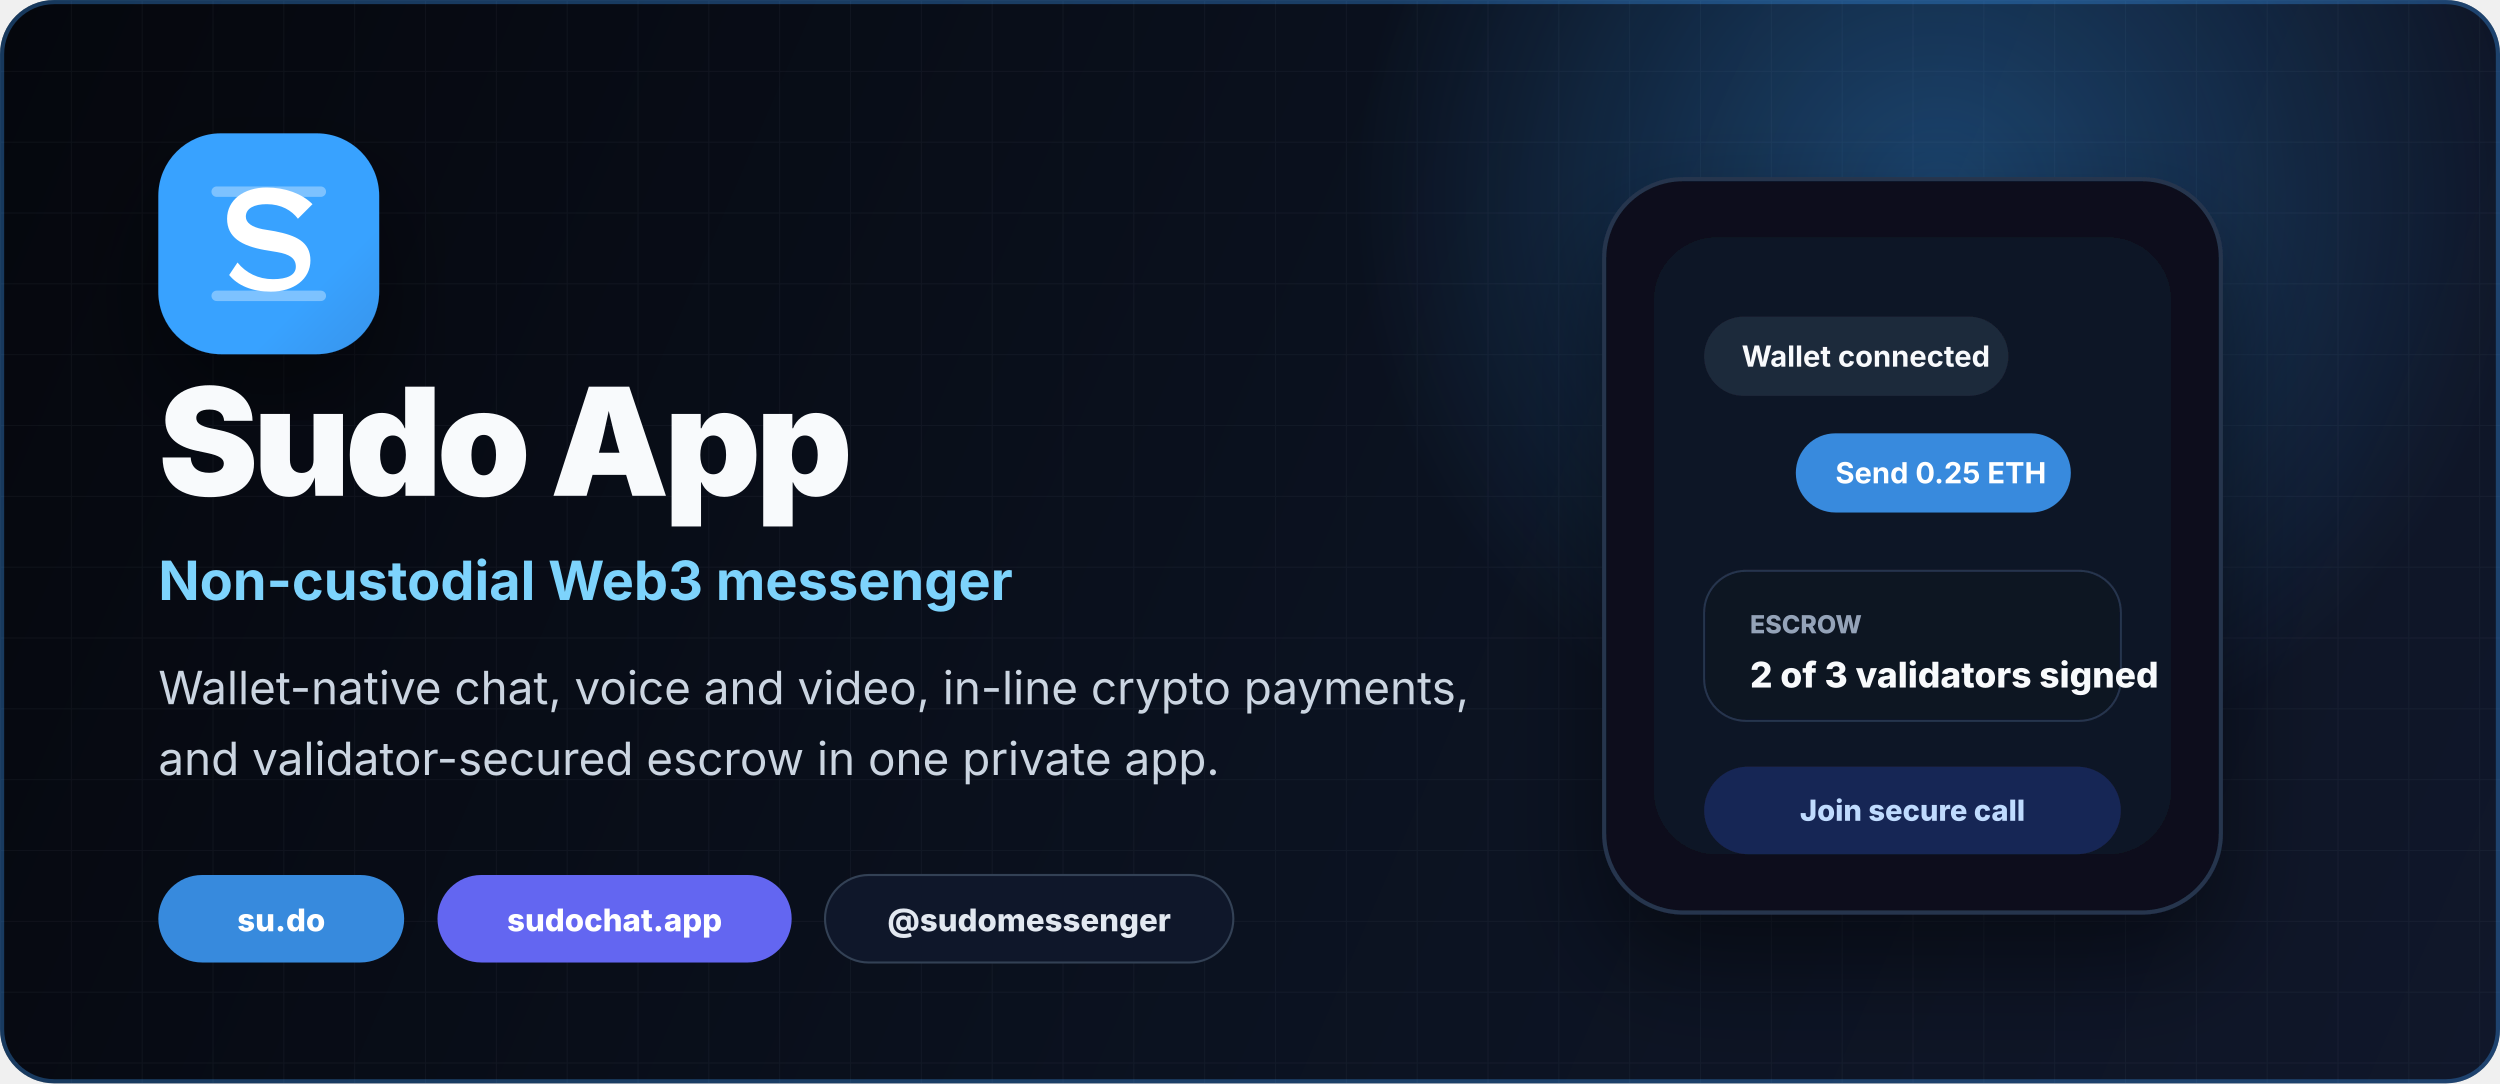
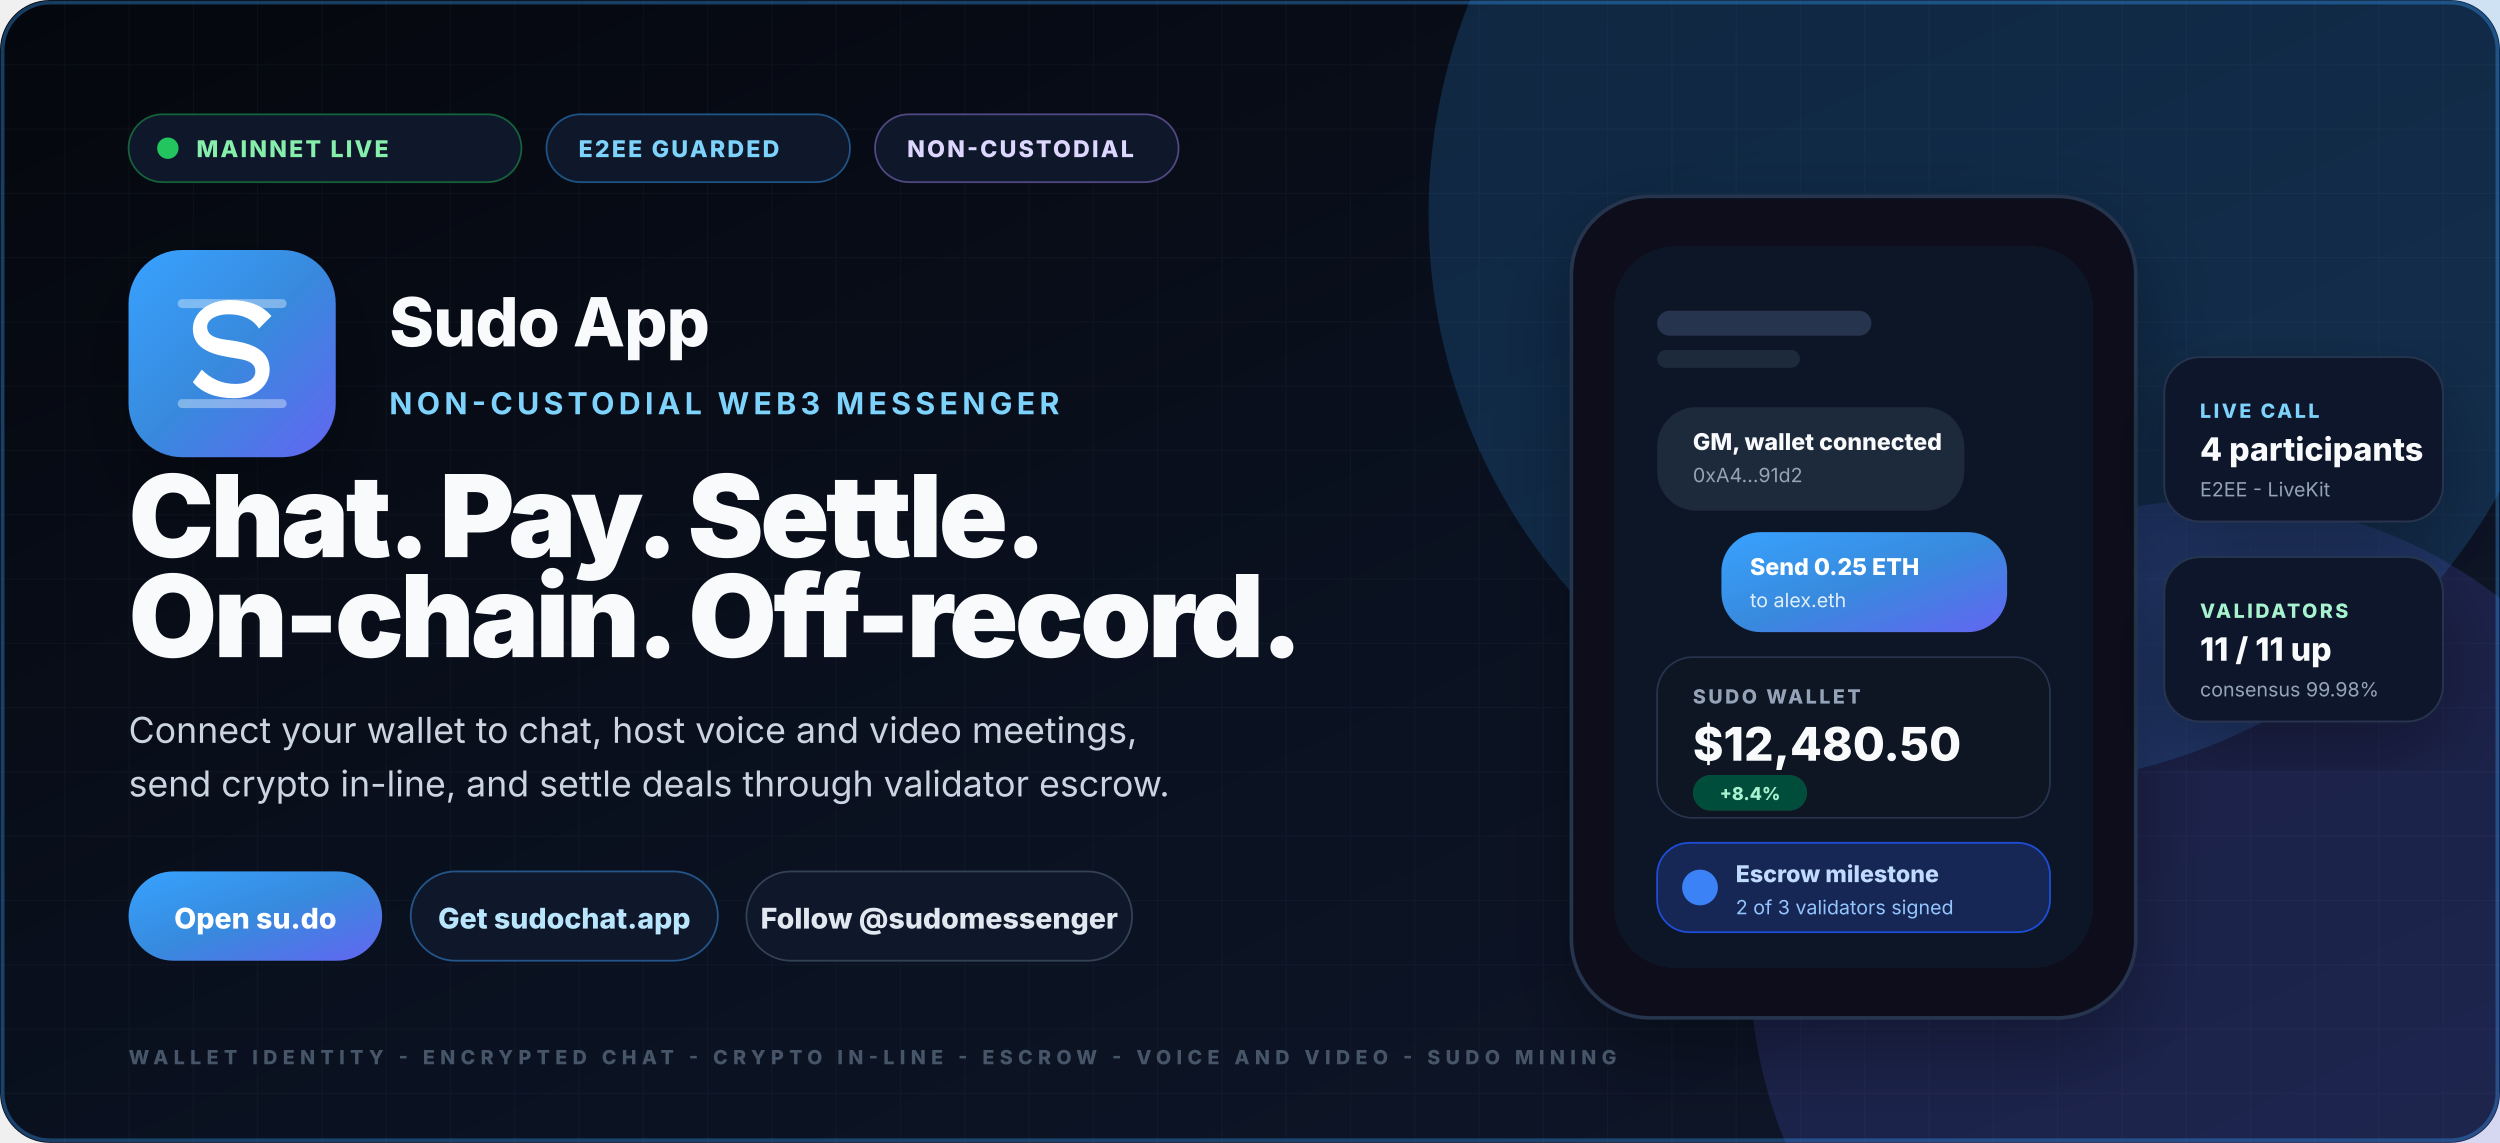
- <svg xmlns="http://www.w3.org/2000/svg" width="1200" height="520" viewBox="0 0 1200 520" fill="none">
+ <svg xmlns="http://www.w3.org/2000/svg" width="1400" height="640" viewBox="0 0 1400 640" fill="none" font-family="Inter, 'Segoe UI', Helvetica, Arial, sans-serif">
  <defs>
-     <linearGradient id="bg" x1="0" y1="0" x2="1200" y2="520" gradientUnits="userSpaceOnUse">
-       <stop stop-color="#05070D" />
-       <stop offset="0.55" stop-color="#0B1220" />
+     <linearGradient id="darkBg" x1="0" y1="0" x2="1" y2="1">
+       <stop offset="0" stop-color="#05070D" />
+       <stop offset="0.55" stop-color="#0A1120" />
      <stop offset="1" stop-color="#10172A" />
    </linearGradient>
-     <linearGradient id="brand" x1="80" y1="70" x2="180" y2="170" gradientUnits="userSpaceOnUse">
-       <stop stop-color="#37A2FF" />
-       <stop offset="0.52" stop-color="#378ADD" />
+     <linearGradient id="lightBg" x1="0" y1="0" x2="1" y2="1">
+       <stop offset="0" stop-color="#F8FAFC" />
+       <stop offset="1" stop-color="#EEF2FF" />
+     </linearGradient>
+     <linearGradient id="brand" x1="0" y1="0" x2="1" y2="1">
+       <stop offset="0" stop-color="#37A2FF" />
+       <stop offset="0.5" stop-color="#378ADD" />
      <stop offset="1" stop-color="#6366F1" />
    </linearGradient>
-     <radialGradient id="glow" cx="0" cy="0" r="1" gradientUnits="userSpaceOnUse" gradientTransform="translate(930 96) rotate(90) scale(280)">
-       <stop stop-color="#37A2FF" stop-opacity="0.34" />
-       <stop offset="1" stop-color="#37A2FF" stop-opacity="0" />
-     </radialGradient>
-     <pattern id="grid" width="34" height="34" patternUnits="userSpaceOnUse">
-       <path d="M34 0H0V34" stroke="#94A3B8" stroke-opacity="0.055" />
+     <linearGradient id="brandSoft" x1="0" y1="0" x2="1" y2="0">
+       <stop offset="0" stop-color="#37A2FF" stop-opacity="0.16" />
+       <stop offset="1" stop-color="#6366F1" stop-opacity="0.16" />
+     </linearGradient>
+     <pattern id="grid" width="36" height="36" patternUnits="userSpaceOnUse">
+       <path d="M36 0H0V36" fill="none" stroke="#94A3B8" stroke-opacity="0.05" />
    </pattern>
-     <filter id="shadow" x="-30%" y="-30%" width="160%" height="160%">
-       <feDropShadow dx="0" dy="24" stdDeviation="24" flood-color="#000" flood-opacity="0.45" />
+     <filter id="softShadow" x="-30%" y="-30%" width="160%" height="160%">
+       <feDropShadow dx="0" dy="18" stdDeviation="22" flood-color="#000" flood-opacity="0.32" />
+     </filter>
+     <filter id="liftShadow" x="-20%" y="-20%" width="140%" height="140%">
+       <feDropShadow dx="0" dy="14" stdDeviation="16" flood-color="#0F172A" flood-opacity="0.14" />
    </filter>
  </defs>
-   <rect width="1200" height="520" rx="26" fill="url(#bg)" />
-   <rect width="1200" height="520" rx="26" fill="url(#grid)" />
-   <rect width="1200" height="520" rx="26" fill="url(#glow)" />
-   <rect x="1" y="1" width="1198" height="518" rx="25" stroke="#378ADD" stroke-opacity="0.38" stroke-width="2" />
-   <g transform="translate(76 64)" filter="url(#shadow)">
-     <rect width="106" height="106" rx="30" fill="url(#brand)" />
-     <path d="M34 68C38 73 45 76 54 76C65 76 73 70 73 61C73 52 66 49 56 47L50 46C45 45 42 43 42 40C42 36 46 34 52 34C59 34 64 37 67 41L74 34C69 29 61 26 52 26C41 26 33 32 33 41C33 50 40 54 51 56L57 57C63 58 66 60 66 64C66 68 62 70 55 70C48 70 42 67 38 62L34 68Z" fill="white" />
-     <path d="M28 28H78" stroke="white" stroke-opacity="0.35" stroke-width="5" stroke-linecap="round" />
-     <path d="M28 78H78" stroke="white" stroke-opacity="0.35" stroke-width="5" stroke-linecap="round" />
+   <rect width="1400" height="640" rx="28" fill="url(#darkBg)" />
+   <rect width="1400" height="640" rx="28" fill="url(#grid)" />
+   <circle cx="1120" cy="120" r="320" fill="#37A2FF" fill-opacity="0.18" />
+   <circle cx="1240" cy="540" r="260" fill="#6366F1" fill-opacity="0.18" />
+   <rect x="1.5" y="1.5" width="1397" height="637" rx="26.5" stroke="#37A2FF" stroke-opacity="0.35" stroke-width="2" />
+   <g transform="translate(72 64)">
+     <rect width="220" height="38" rx="19" fill="#0F172A" stroke="#22C55E" stroke-opacity="0.45" />
+     <circle cx="22" cy="19" r="6" fill="#22C55E" />
+     <text x="38" y="24" fill="#86EFAC" font-size="13" font-weight="800" letter-spacing="1.2">MAINNET LIVE</text>
+     <rect x="234" width="170" height="38" rx="19" fill="#0F172A" stroke="#37A2FF" stroke-opacity="0.45" />
+     <text x="252" y="24" fill="#7DD3FC" font-size="13" font-weight="800" letter-spacing="1.2">E2EE GUARDED</text>
+     <rect x="418" width="170" height="38" rx="19" fill="#0F172A" stroke="#A78BFA" stroke-opacity="0.45" />
+     <text x="436" y="24" fill="#DDD6FE" font-size="13" font-weight="800" letter-spacing="1.2">NON-CUSTODIAL</text>
  </g>
-   <text x="76" y="238" fill="#F8FAFC" font-family="Inter, Segoe UI, Arial, sans-serif" font-size="72" font-weight="850" letter-spacing="-2.5">Sudo App</text>
-   <text x="76" y="288" fill="#7DD3FC" font-family="Inter, Segoe UI, Arial, sans-serif" font-size="26" font-weight="750">Non-custodial Web3 messenger</text>
-   <text x="76" y="338" fill="#CBD5E1" font-family="Inter, Segoe UI, Arial, sans-serif" font-size="22">Wallet-native chat, voice and video, in-line crypto payments,</text>
-   <text x="76" y="372" fill="#CBD5E1" font-family="Inter, Segoe UI, Arial, sans-serif" font-size="22">and validator-secured escrow in one private app.</text>
-   <g transform="translate(76 420)">
-     <rect width="118" height="42" rx="21" fill="#378ADD" />
-     <text x="59" y="27" text-anchor="middle" fill="white" font-family="Inter, Segoe UI, Arial, sans-serif" font-size="15" font-weight="800">su.do</text>
-     <rect x="134" width="170" height="42" rx="21" fill="#6366F1" />
-     <text x="219" y="27" text-anchor="middle" fill="white" font-family="Inter, Segoe UI, Arial, sans-serif" font-size="15" font-weight="800">sudochat.app</text>
-     <rect x="320" width="196" height="42" rx="21" fill="#0F172A" stroke="#334155" />
-     <text x="418" y="27" text-anchor="middle" fill="#E2E8F0" font-family="Inter, Segoe UI, Arial, sans-serif" font-size="15" font-weight="800">@sudomessenger</text>
+   <g transform="translate(72 140)" filter="url(#softShadow)">
+     <rect width="116" height="116" rx="30" fill="url(#brand)" />
+     <path d="M36 74C41 80 49 83 59 83C71 83 79 76 79 67C79 57 71 53 60 51L53 50C47 49 44 47 44 43C44 39 49 36 56 36C64 36 70 39 73 44L80 37C75 31 67 28 57 28C45 28 36 35 36 44C36 54 44 58 56 60L62 61C68 62 71 64 71 68C71 72 67 75 60 75C52 75 46 72 41 67L36 74Z" fill="white" />
+     <path d="M30 30H86" stroke="white" stroke-opacity="0.36" stroke-width="5" stroke-linecap="round" />
+     <path d="M30 86H86" stroke="white" stroke-opacity="0.36" stroke-width="5" stroke-linecap="round" />
  </g>
-   <g transform="translate(770 86)" filter="url(#shadow)">
-     <rect width="296" height="352" rx="38" fill="#0A0F1C" stroke="#26344D" stroke-width="2" />
-     <rect x="24" y="28" width="248" height="296" rx="30" fill="#101827" />
-     <rect x="48" y="66" width="146" height="38" rx="19" fill="#1E293B" />
-     <text x="66" y="90" fill="#F8FAFC" font-family="Inter, Segoe UI, Arial, sans-serif" font-size="14" font-weight="750">Wallet connected</text>
-     <rect x="92" y="122" width="132" height="38" rx="19" fill="#378ADD" />
-     <text x="111" y="146" fill="white" font-family="Inter, Segoe UI, Arial, sans-serif" font-size="14" font-weight="750">Send 0.25 ETH</text>
-     <rect x="48" y="188" width="200" height="72" rx="20" fill="#0B1220" stroke="#26344D" />
-     <text x="70" y="218" fill="#94A3B8" font-family="Inter, Segoe UI, Arial, sans-serif" font-size="12" font-weight="800">ESCROW</text>
-     <text x="70" y="244" fill="#F8FAFC" font-family="Inter, Segoe UI, Arial, sans-serif" font-size="17" font-weight="800">2 of 3 validators signed</text>
-     <rect x="48" y="282" width="200" height="42" rx="21" fill="#172554" />
-     <text x="148" y="308" text-anchor="middle" fill="#BFDBFE" font-family="Inter, Segoe UI, Arial, sans-serif" font-size="14" font-weight="800">Join secure call</text>
+   <text x="218" y="194" fill="#F8FAFC" font-size="38" font-weight="800" letter-spacing="-0.5">Sudo App</text>
+   <text x="218" y="232" fill="#7DD3FC" font-size="17" font-weight="700" letter-spacing="2.4">NON-CUSTODIAL WEB3 MESSENGER</text>
+   <text x="72" y="312" fill="#F8FAFC" font-size="64" font-weight="900" letter-spacing="-2">Chat. Pay. Settle.</text>
+   <text x="72" y="368" fill="#F8FAFC" font-size="64" font-weight="900" letter-spacing="-2">On-chain. Off-record.</text>
+   <text x="72" y="416" fill="#CBD5E1" font-size="20">Connect your wallet to chat, host voice and video meetings,</text>
+   <text x="72" y="446" fill="#CBD5E1" font-size="20">send crypto in-line, and settle deals through validator escrow.</text>
+   <g transform="translate(72 488)">
+     <rect width="142" height="50" rx="25" fill="url(#brand)" />
+     <text x="71" y="32" text-anchor="middle" fill="white" font-size="16" font-weight="800">Open su.do</text>
+     <rect x="158" width="172" height="50" rx="25" fill="#0F172A" stroke="#378ADD" stroke-opacity="0.55" />
+     <text x="244" y="32" text-anchor="middle" fill="#BAE6FD" font-size="16" font-weight="800">Get sudochat.app</text>
+     <rect x="346" width="216" height="50" rx="25" fill="#0F172A" stroke="#334155" />
+     <text x="454" y="32" text-anchor="middle" fill="#E2E8F0" font-size="16" font-weight="800">Follow @sudomessenger</text>
+   </g>
+   <g transform="translate(880 110)" filter="url(#softShadow)">
+     <rect width="316" height="460" rx="44" fill="#0A0F1C" stroke="#26344D" stroke-width="2" />
+     <rect x="24" y="28" width="268" height="404" rx="34" fill="#0E1626" />
+     <rect x="48" y="64" width="120" height="14" rx="7" fill="#26344D" />
+     <rect x="48" y="86" width="80" height="10" rx="5" fill="#1E293B" />
+     <rect x="48" y="118" width="172" height="58" rx="22" fill="#1E293B" />
+     <text x="68" y="142" fill="#F8FAFC" font-size="13" font-weight="800">GM, wallet connected</text>
+     <text x="68" y="160" fill="#94A3B8" font-size="11">0xA4...91d2</text>
+     <rect x="84" y="188" width="160" height="56" rx="22" fill="url(#brand)" />
+     <text x="100" y="212" fill="white" font-size="13" font-weight="800">Send 0.25 ETH</text>
+     <text x="100" y="230" fill="white" fill-opacity="0.85" font-size="11">to alex.eth</text>
+     <rect x="48" y="258" width="220" height="90" rx="20" fill="#0B1220" stroke="#26344D" />
+     <text x="68" y="284" fill="#94A3B8" font-size="11" font-weight="800" letter-spacing="1.4">SUDO WALLET</text>
+     <text x="68" y="316" fill="#F8FAFC" font-size="26" font-weight="800">$12,480.50</text>
+     <rect x="68" y="324" width="64" height="20" rx="10" fill="#064E3B" />
+     <text x="100" y="338" text-anchor="middle" fill="#A7F3D0" font-size="10" font-weight="800">+8.4%</text>
+     <rect x="48" y="362" width="220" height="50" rx="18" fill="#172554" stroke="#1D4ED8" />
+     <circle cx="72" cy="387" r="10" fill="#3B82F6" />
+     <text x="92" y="384" fill="#BFDBFE" font-size="13" font-weight="800">Escrow milestone</text>
+     <text x="92" y="402" fill="#93C5FD" font-size="11">2 of 3 validators signed</text>
+   </g>
+   <g transform="translate(1212 200)" filter="url(#softShadow)">
+     <rect width="156" height="92" rx="20" fill="#0F172A" stroke="#26344D" />
+     <text x="20" y="34" fill="#7DD3FC" font-size="11" font-weight="800" letter-spacing="1.4">LIVE CALL</text>
+     <text x="20" y="58" fill="#F8FAFC" font-size="18" font-weight="800">4 participants</text>
+     <text x="20" y="78" fill="#94A3B8" font-size="11">E2EE - LiveKit</text>
+   </g>
+   <g transform="translate(1212 312)" filter="url(#softShadow)">
+     <rect width="156" height="92" rx="20" fill="#0F172A" stroke="#26344D" />
+     <text x="20" y="34" fill="#A7F3D0" font-size="11" font-weight="800" letter-spacing="1.4">VALIDATORS</text>
+     <text x="20" y="58" fill="#F8FAFC" font-size="18" font-weight="800">11 / 11 up</text>
+     <text x="20" y="78" fill="#94A3B8" font-size="11">consensus 99.98%</text>
+   </g>
+   <g transform="translate(72 596)">
+     <text x="0" y="0" fill="#475569" font-size="11" font-weight="800" letter-spacing="3">WALLET IDENTITY  -  ENCRYPTED CHAT  -  CRYPTO IN-LINE  -  ESCROW  -  VOICE AND VIDEO  -  SUDO MINING</text>
  </g>
</svg>
